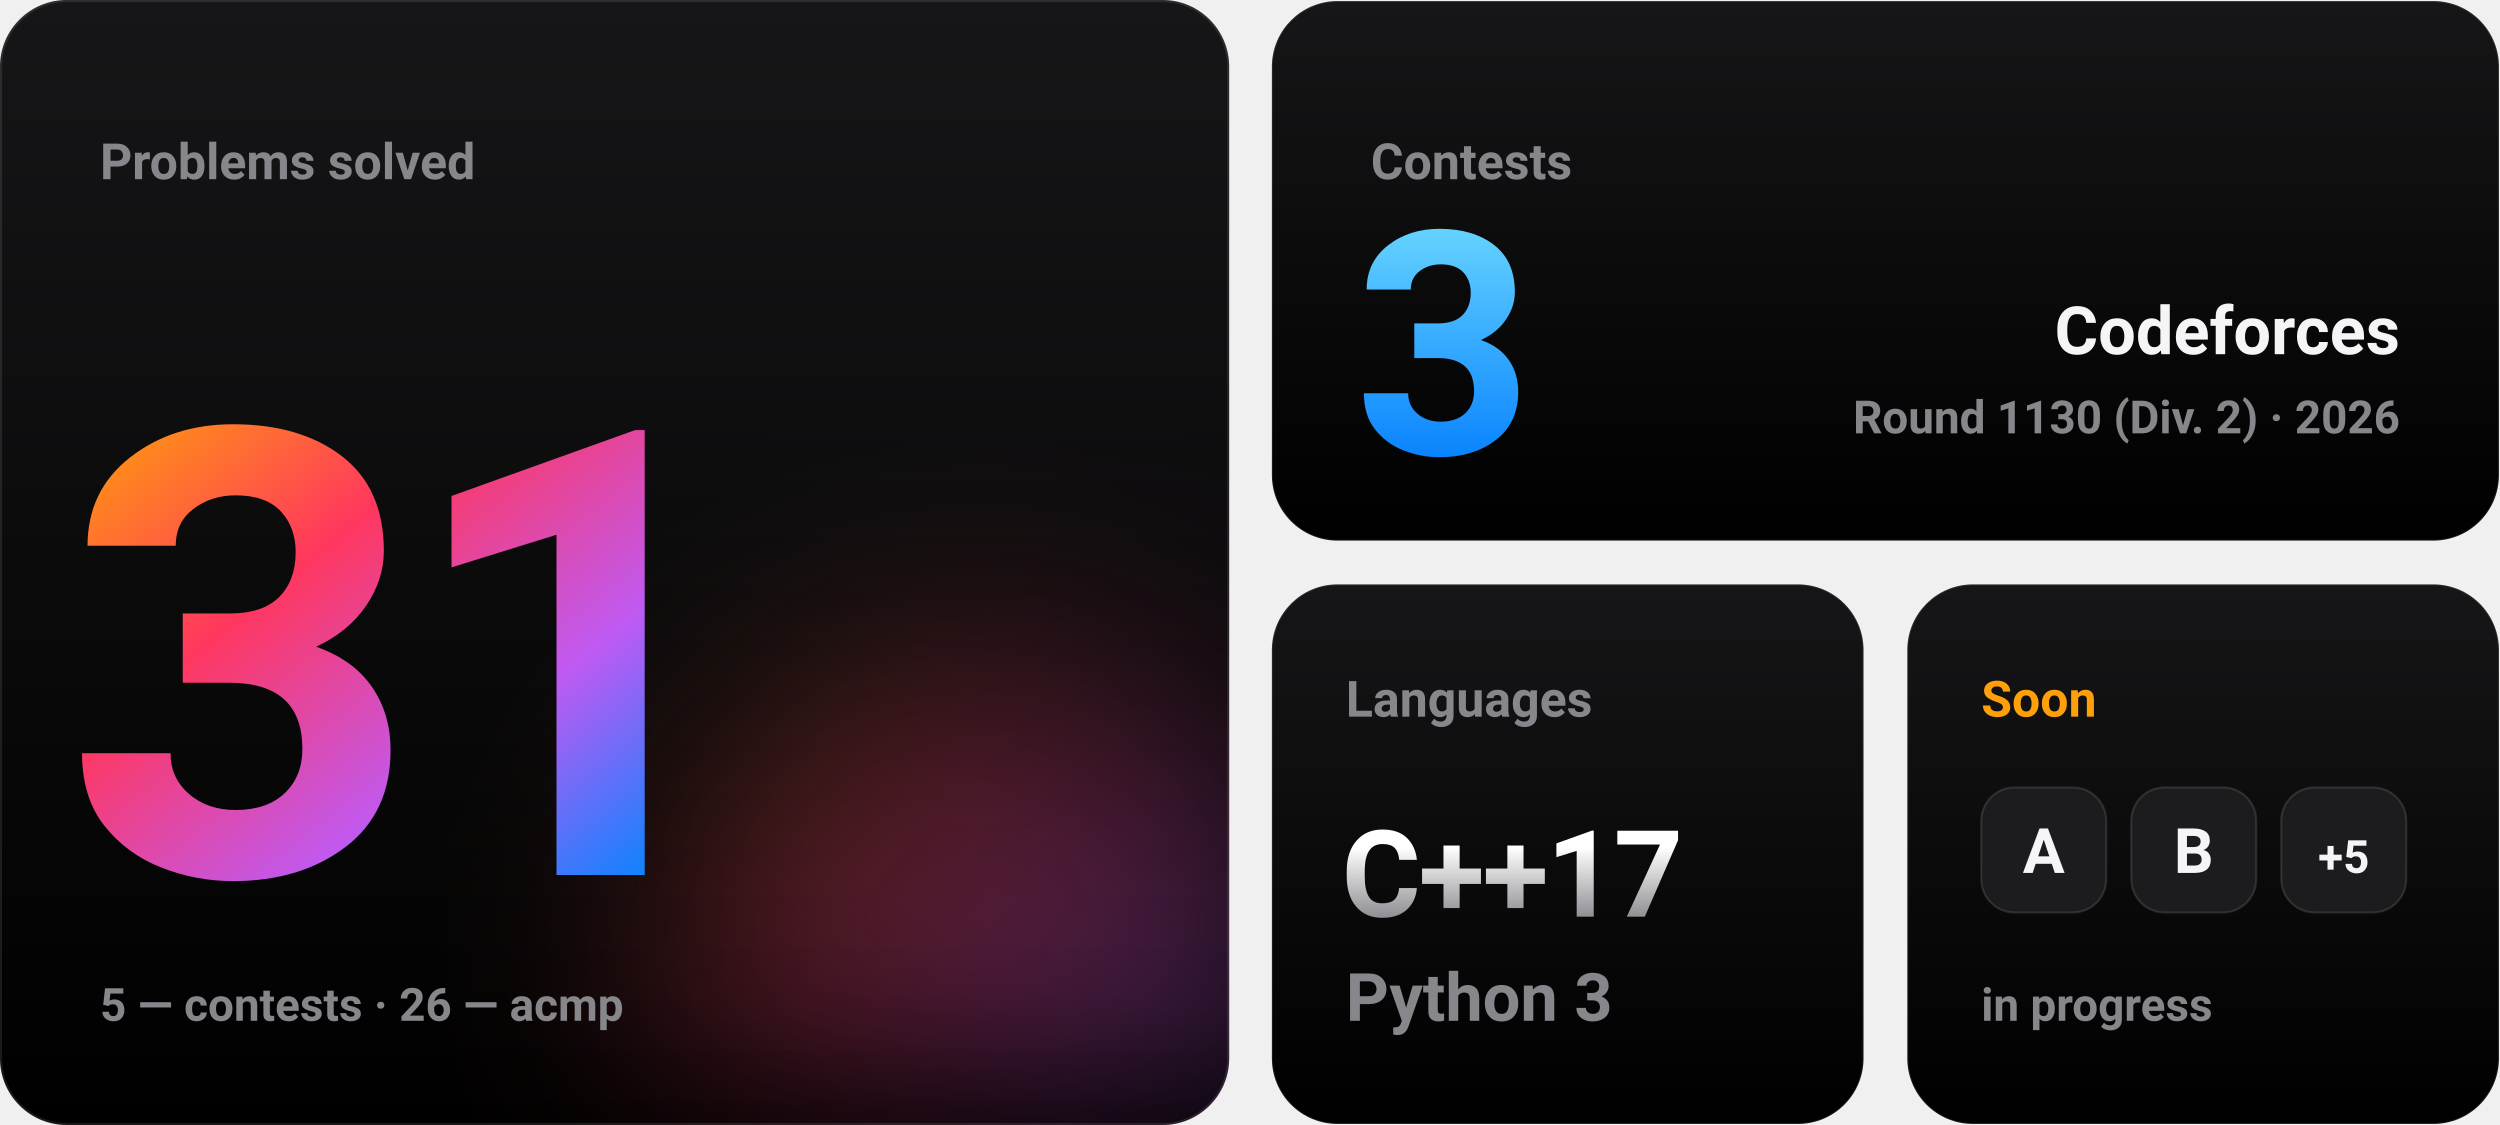
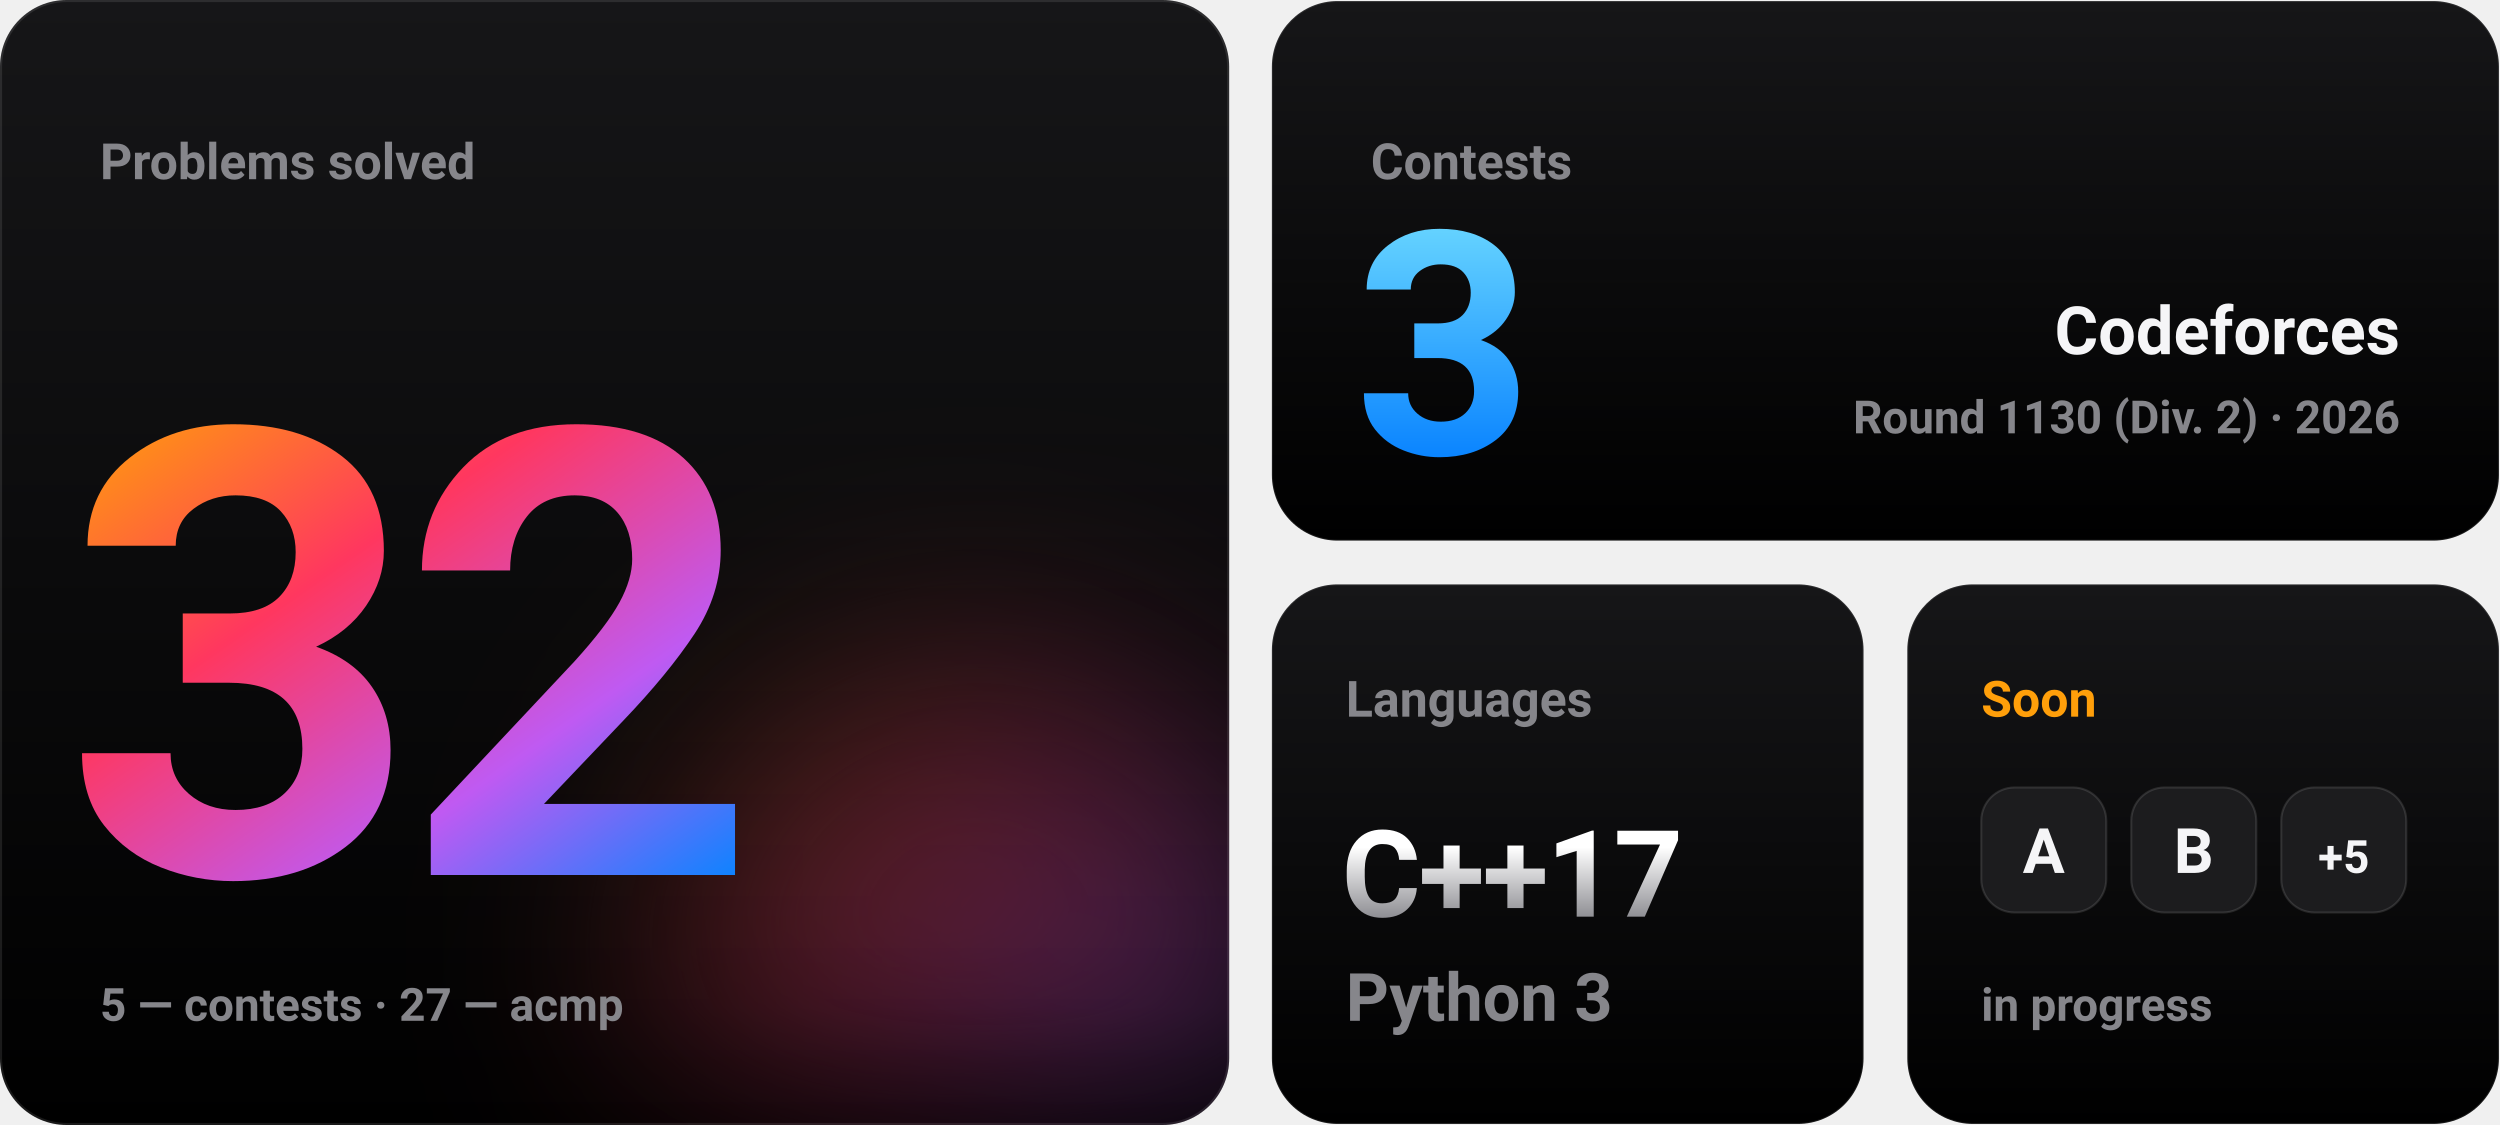
- <svg xmlns="http://www.w3.org/2000/svg" width="1200" height="540" viewBox="0 0 1200 540" role="img" aria-label="Problems solved: 31 (5 from contests, 26 from acmp). Contests: 3. Soon: A, B, C, D, E, F, G.">
+ <svg xmlns="http://www.w3.org/2000/svg" width="1200" height="540" viewBox="0 0 1200 540" role="img" aria-label="Problems solved: 32 (5 from contests, 27 from acmp). Contests: 3. Soon: A, B, C, D, E, F, G.">
  <defs>
    <linearGradient id="ai" x1="0" y1="0" x2="1" y2="1">
      <stop offset="0" stop-color="#ff9f0a" />
      <stop offset="0.35" stop-color="#ff375f" />
      <stop offset="0.7" stop-color="#bf5af2" />
      <stop offset="1" stop-color="#0a84ff" />
    </linearGradient>
    <linearGradient id="blue" x1="0" y1="0" x2="0" y2="1">
      <stop offset="0" stop-color="#64d2ff" />
      <stop offset="1" stop-color="#0a84ff" />
    </linearGradient>
    <linearGradient id="titanium" x1="0" y1="0" x2="0" y2="1">
      <stop offset="0.2" stop-color="#ffffff" />
      <stop offset="1" stop-color="#8e8e93" />
    </linearGradient>
    <linearGradient id="tile" x1="0" y1="0" x2="0" y2="1">
      <stop offset="0" stop-color="#161618" />
      <stop offset="1" stop-color="#000000" />
    </linearGradient>
    <filter id="blur" x="-100%" y="-100%" width="300%" height="300%">
      <feGaussianBlur stdDeviation="60" />
    </filter>
    <clipPath id="t1">
      <rect width="590" height="540" rx="32" />
    </clipPath>
  </defs>
  <g font-family="-apple-system, BlinkMacSystemFont, 'SF Pro Display', 'Segoe UI', Roboto, Helvetica, Arial, sans-serif">
    <g font-weight="600">
      <g clip-path="url(#t1)">
        <rect width="590" height="540" fill="url(#tile)" />
        <circle cx="470" cy="470" r="150" fill="url(#ai)" opacity="0.35" filter="url(#blur)">
          <animate attributeName="r" values="120;220;120" dur="5s" repeatCount="indefinite" calcMode="spline" keyTimes="0;0.5;1" keySplines="0.45 0 0.55 1;0.45 0 0.55 1" />
        </circle>
      </g>
      <rect x="0.5" y="0.5" width="589" height="539" rx="31.5" fill="none" stroke="#ffffff" stroke-opacity="0.1" />
      <text x="48" y="86" font-size="24" fill="#86868b">Problems solved</text>
      <g font-size="300" font-weight="700" letter-spacing="-10" fill="url(#ai)">
-         <text x="30" y="420" opacity="0">28<animate attributeName="opacity" values="0;1;0" keyTimes="0;0.000;0.250" calcMode="discrete" dur="0.8s" fill="freeze" />
+         <text x="30" y="420" opacity="0">29<animate attributeName="opacity" values="0;1;0" keyTimes="0;0.000;0.250" calcMode="discrete" dur="0.8s" fill="freeze" />
        </text>
-         <text x="30" y="420" opacity="0">29<animate attributeName="opacity" values="0;1;0" keyTimes="0;0.250;0.500" calcMode="discrete" dur="0.8s" fill="freeze" />
+         <text x="30" y="420" opacity="0">30<animate attributeName="opacity" values="0;1;0" keyTimes="0;0.250;0.500" calcMode="discrete" dur="0.8s" fill="freeze" />
        </text>
-         <text x="30" y="420" opacity="0">30<animate attributeName="opacity" values="0;1;0" keyTimes="0;0.500;0.750" calcMode="discrete" dur="0.8s" fill="freeze" />
+         <text x="30" y="420" opacity="0">31<animate attributeName="opacity" values="0;1;0" keyTimes="0;0.500;0.750" calcMode="discrete" dur="0.8s" fill="freeze" />
        </text>
-         <text x="30" y="420">31<animate attributeName="opacity" values="0;1" keyTimes="0;0.750" calcMode="discrete" dur="0.8s" fill="freeze" />
+         <text x="30" y="420">32<animate attributeName="opacity" values="0;1" keyTimes="0;0.750" calcMode="discrete" dur="0.8s" fill="freeze" />
        </text>
      </g>
-       <text x="48" y="490" font-size="22" fill="#86868b">5 — contests  ·  26 — acmp</text>
+       <text x="48" y="490" font-size="22" fill="#86868b">5 — contests  ·  27 — acmp</text>
      <rect x="610.5" y="0.5" width="589" height="259" rx="31.5" fill="url(#tile)" stroke="#ffffff" stroke-opacity="0.1" />
      <text x="658" y="86" font-size="24" fill="#86868b">Contests</text>
      <text x="650" y="218" font-size="150" font-weight="700" letter-spacing="-4" fill="url(#blue)">3</text>
      <text x="1152" y="170" font-size="32" font-weight="700" fill="#f5f5f7" text-anchor="end">Codeforces</text>
      <text x="1152" y="208" font-size="22" fill="#86868b" text-anchor="end">Round 1130 (Div. 2) · 2026</text>
      <rect x="610.5" y="280.5" width="284" height="259" rx="31.5" fill="url(#tile)" stroke="#ffffff" stroke-opacity="0.1" />
      <text x="646" y="344" font-size="24" fill="#86868b">Languages</text>
      <text x="644" y="440" font-size="58" font-weight="700" letter-spacing="-1" fill="url(#titanium)">C++17</text>
      <text x="646" y="490" font-size="32" fill="#86868b">Python 3</text>
      <rect x="915.5" y="280.5" width="284" height="259" rx="31.5" fill="url(#tile)" stroke="#ffffff" stroke-opacity="0.1" />
      <text x="951" y="344" font-size="24" fill="#ff9f0a">Soon</text>
      <rect x="951" y="378" width="60" height="60" rx="16" fill="#1c1c1e" stroke="#ffffff" stroke-opacity="0.12" />
      <text x="981" y="419" font-size="30" font-weight="700" fill="#f5f5f7" text-anchor="middle">A</text>
      <rect x="1023" y="378" width="60" height="60" rx="16" fill="#1c1c1e" stroke="#ffffff" stroke-opacity="0.12" />
      <text x="1053" y="419" font-size="30" font-weight="700" fill="#f5f5f7" text-anchor="middle">B</text>
      <rect x="1095" y="378" width="60" height="60" rx="16" fill="#1c1c1e" stroke="#ffffff" stroke-opacity="0.12" />
      <text x="1125" y="419" font-size="22" font-weight="700" fill="#f5f5f7" text-anchor="middle">+5</text>
      <text x="951" y="490" font-size="22" fill="#86868b">in progress</text>
    </g>
  </g>
</svg>
